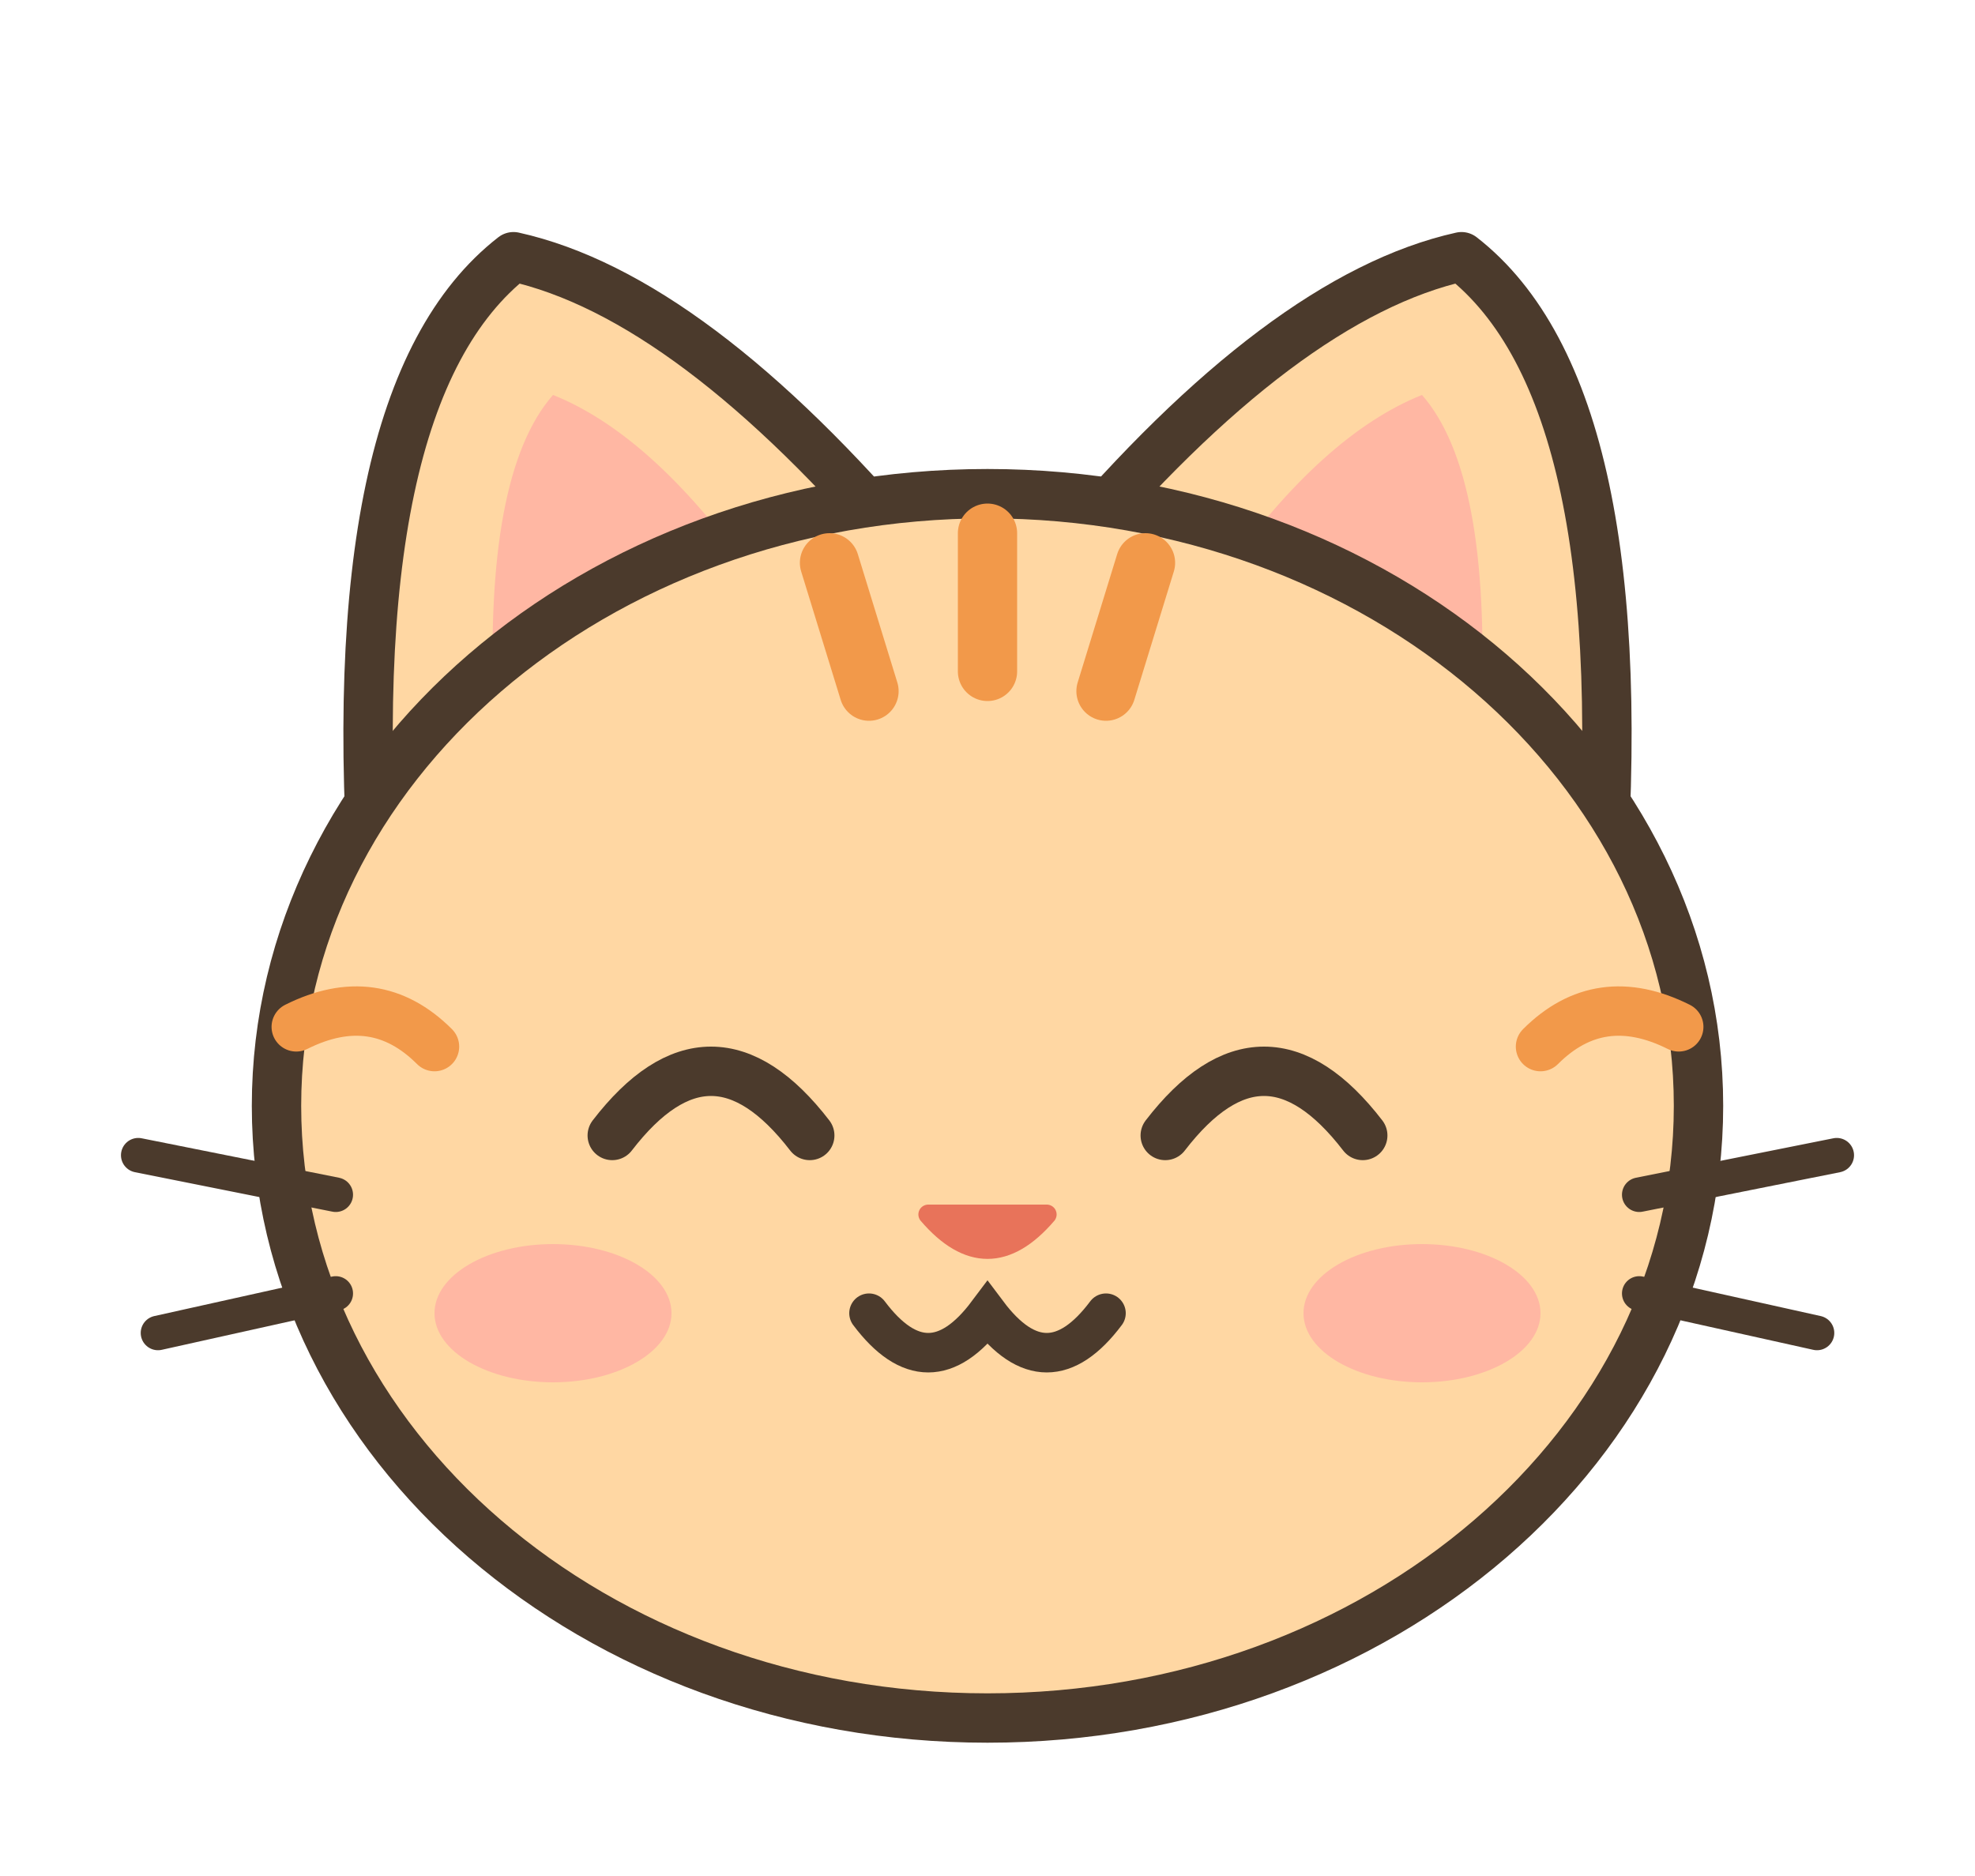
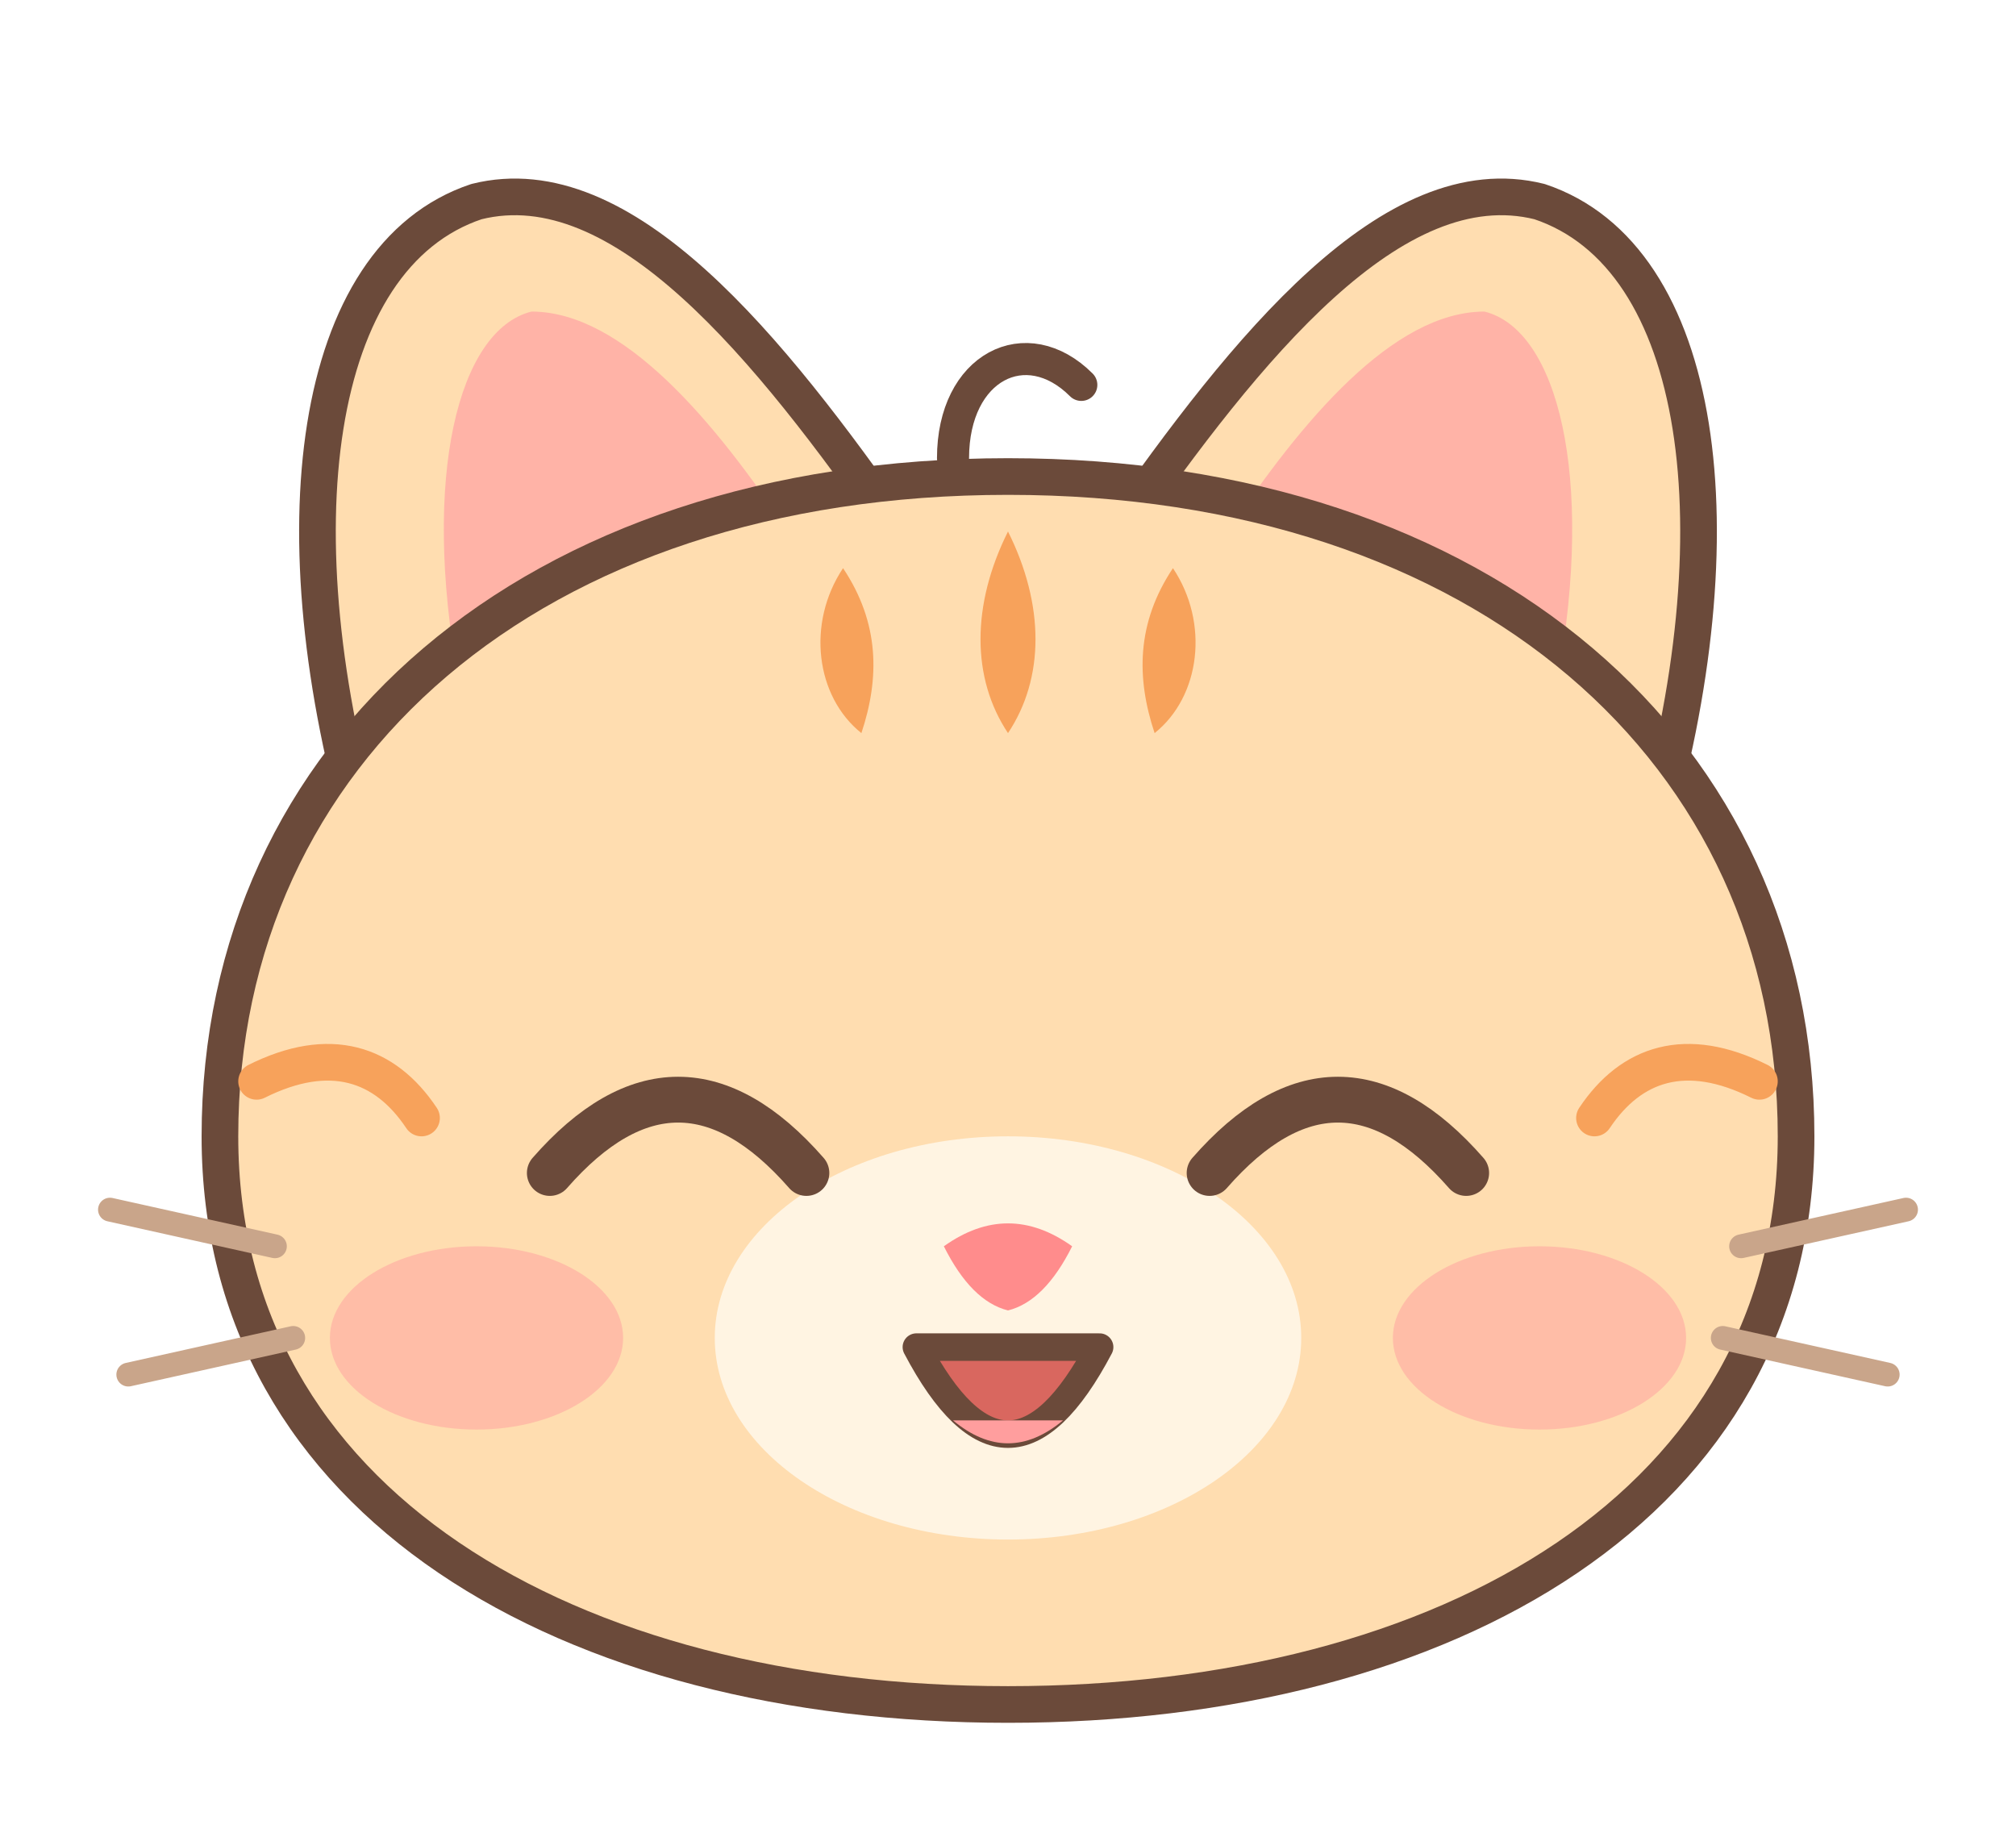
- <svg xmlns="http://www.w3.org/2000/svg" preserveAspectRatio="none" overflow="visible" style="display: block;" width="200" height="190" viewBox="0 0 200 190" fill="none">
-   <g id="ê³ í¥ì´">
-     <path id="ê·" d="M38 92C35.333 57.333 40 35.333 52 26C64 28.667 77.333 38.667 92 56L38 92Z" fill="#FFD7A3" stroke-width="5" stroke-linejoin="round" stroke="#4B3A2C" />
-     <path id="ê·_2" d="M162 92C164.667 57.333 160 35.333 148 26C136 28.667 122.667 38.667 108 56L162 92Z" fill="#FFD7A3" stroke-width="5" stroke-linejoin="round" stroke="#4B3A2C" />
-     <path id="ê· ììª½" d="M50 72C49.333 56 51.333 45.333 56 40C62.667 42.667 69.333 48.667 76 58L50 72Z" fill="#FFB7A3" />
-     <path id="ê· ììª½_2" d="M150 72C150.667 56 148.667 45.333 144 40C137.333 42.667 130.667 48.667 124 58L150 72Z" fill="#FFB7A3" />
-     <path id="ê·_3" d="M100 174C139.765 174 172 146.242 172 112C172 77.758 139.765 50 100 50C60.236 50 28 77.758 28 112C28 146.242 60.236 174 100 174Z" fill="#FFD7A3" stroke-width="5" stroke="#4B3A2C" />
-     <path id="ì¤ë¬´ë¬ Â· í¨ê³¼ì " d="M100 54V68M84 57L88 70M116 57L112 70" stroke-width="6" stroke-linecap="round" stroke="#F2994A" />
-     <path id="ë³¼ ì¤ë¬´ë¬" d="M30 104C35.333 101.333 40 102 44 106M170 104C164.667 101.333 160 102 156 106" stroke-width="5" stroke-linecap="round" stroke="#F2994A" />
-     <path id="ë Â· ì " d="M62 115C68.667 106.333 75.333 106.333 82 115M118 115C124.667 106.333 131.333 106.333 138 115" stroke-width="5" stroke-linecap="round" stroke="#4B3A2C" />
-     <path id="ê· ììª½_3" d="M56 140C62.627 140 68 136.866 68 133C68 129.134 62.627 126 56 126C49.373 126 44 129.134 44 133C44 136.866 49.373 140 56 140Z" fill="#FFB7A3" />
-     <path id="ê· ììª½_4" d="M144 140C150.627 140 156 136.866 156 133C156 129.134 150.627 126 144 126C137.373 126 132 129.134 132 133C132 136.866 137.373 140 144 140Z" fill="#FFB7A3" />
-     <path id="ì½" d="M94 123H106C102 127.667 98 127.667 94 123Z" fill="#E8735A" stroke-width="2" stroke-linejoin="round" stroke="#E8735A" />
-     <path id="ì- " d="M88 133C92 138.333 96 138.333 100 133C104 138.333 108 138.333 112 133" stroke-width="4" stroke-linecap="round" stroke="#4B3A2C" />
-     <path id="ìì¼" d="M34 121L14 117M34 131L16 135M166 121L186 117M166 131L184 135" stroke-width="3.5" stroke-linecap="round" stroke="#4B3A2C" />
+ <svg xmlns="http://www.w3.org/2000/svg" width="220" height="200" viewBox="0 0 220 200" fill="none">
+   <g id="í¬ì¦=ìì">
+     <path id="Vector" d="M40 92C30 58 34 28 52 22C68 18 84 38 98 58L40 92Z" fill="#FFDDB0" stroke="#6B4A3A" stroke-width="4" stroke-linejoin="round" />
+     <path id="Vector_2" d="M180 92C190 58 186 28 168 22C152 18 136 38 122 58L180 92Z" fill="#FFDDB0" stroke="#6B4A3A" stroke-width="4" stroke-linejoin="round" />
+     <path id="Vector_3" d="M50 74C46 52 50 36 58 34C68 34 78 46 86 58L50 74Z" fill="#FFB3A7" />
+     <path id="Vector_4" d="M170 74C174 52 170 36 162 34C152 34 142 46 134 58L170 74Z" fill="#FFB3A7" />
+     <path id="Vector_5" d="M110 52C162 52 196 82 196 124C196 164 158 186 110 186C62 186 24 164 24 124C24 82 58 52 110 52Z" fill="#FFDDB0" stroke="#6B4A3A" stroke-width="4" />
+     <path id="Vector_6" d="M110 58C106 66 106 74 110 80C114 74 114 66 110 58ZM92 62C88 68 89 76 94 80C96 74 96 68 92 62ZM128 62C132 68 131 76 126 80C124 74 124 68 128 62Z" fill="#F7A25B" />
+     <path id="Vector_7" d="M28 118C36 114 42 116 46 122M192 118C184 114 178 116 174 122" stroke="#F7A25B" stroke-width="4" stroke-linecap="round" />
+     <path id="Vector_8" d="M104 50C104 40 112 36 118 42" stroke="#6B4A3A" stroke-width="3.5" stroke-linecap="round" />
+     <path id="Vector_9" d="M110 168C127.673 168 142 158.15 142 146C142 133.85 127.673 124 110 124C92.327 124 78 133.85 78 146C78 158.15 92.327 168 110 168Z" fill="#FFF4E2" />
+     <path id="Vector_10" d="M52 156C60.837 156 68 151.523 68 146C68 140.477 60.837 136 52 136C43.163 136 36 140.477 36 146C36 151.523 43.163 156 52 156Z" fill="#FF9E9E" fill-opacity="0.5" />
+     <path id="Vector_11" d="M168 156C176.837 156 184 151.523 184 146C184 140.477 176.837 136 168 136C159.163 136 152 140.477 152 146C152 151.523 159.163 156 168 156Z" fill="#FF9E9E" fill-opacity="0.5" />
+     <path id="Vector_12" d="M60 128C69.333 117.333 78.667 117.333 88 128M132 128C141.333 117.333 150.667 117.333 160 128" stroke="#6B4A3A" stroke-width="5" stroke-linecap="round" />
+     <path id="Vector_13" d="M103 136C107.667 132.667 112.333 132.667 117 136C115 140 112.667 142.333 110 143C107.333 142.333 105 140 103 136Z" fill="#FF8C8C" />
+     <path id="Vector_14" d="M100 147C106.667 159.667 113.333 159.667 120 147H100Z" fill="#D9675F" stroke="#6B4A3A" stroke-width="3" stroke-linejoin="round" />
+     <path id="Vector_15" d="M104 155C108 158.333 112 158.333 116 155H104Z" fill="#FF9E9E" />
+     <path id="Vector_16" d="M30 136L12 132M32 146L14 150M190 136L208 132M188 146L206 150" stroke="#C9A58A" stroke-width="2.6" stroke-linecap="round" />
  </g>
</svg>
